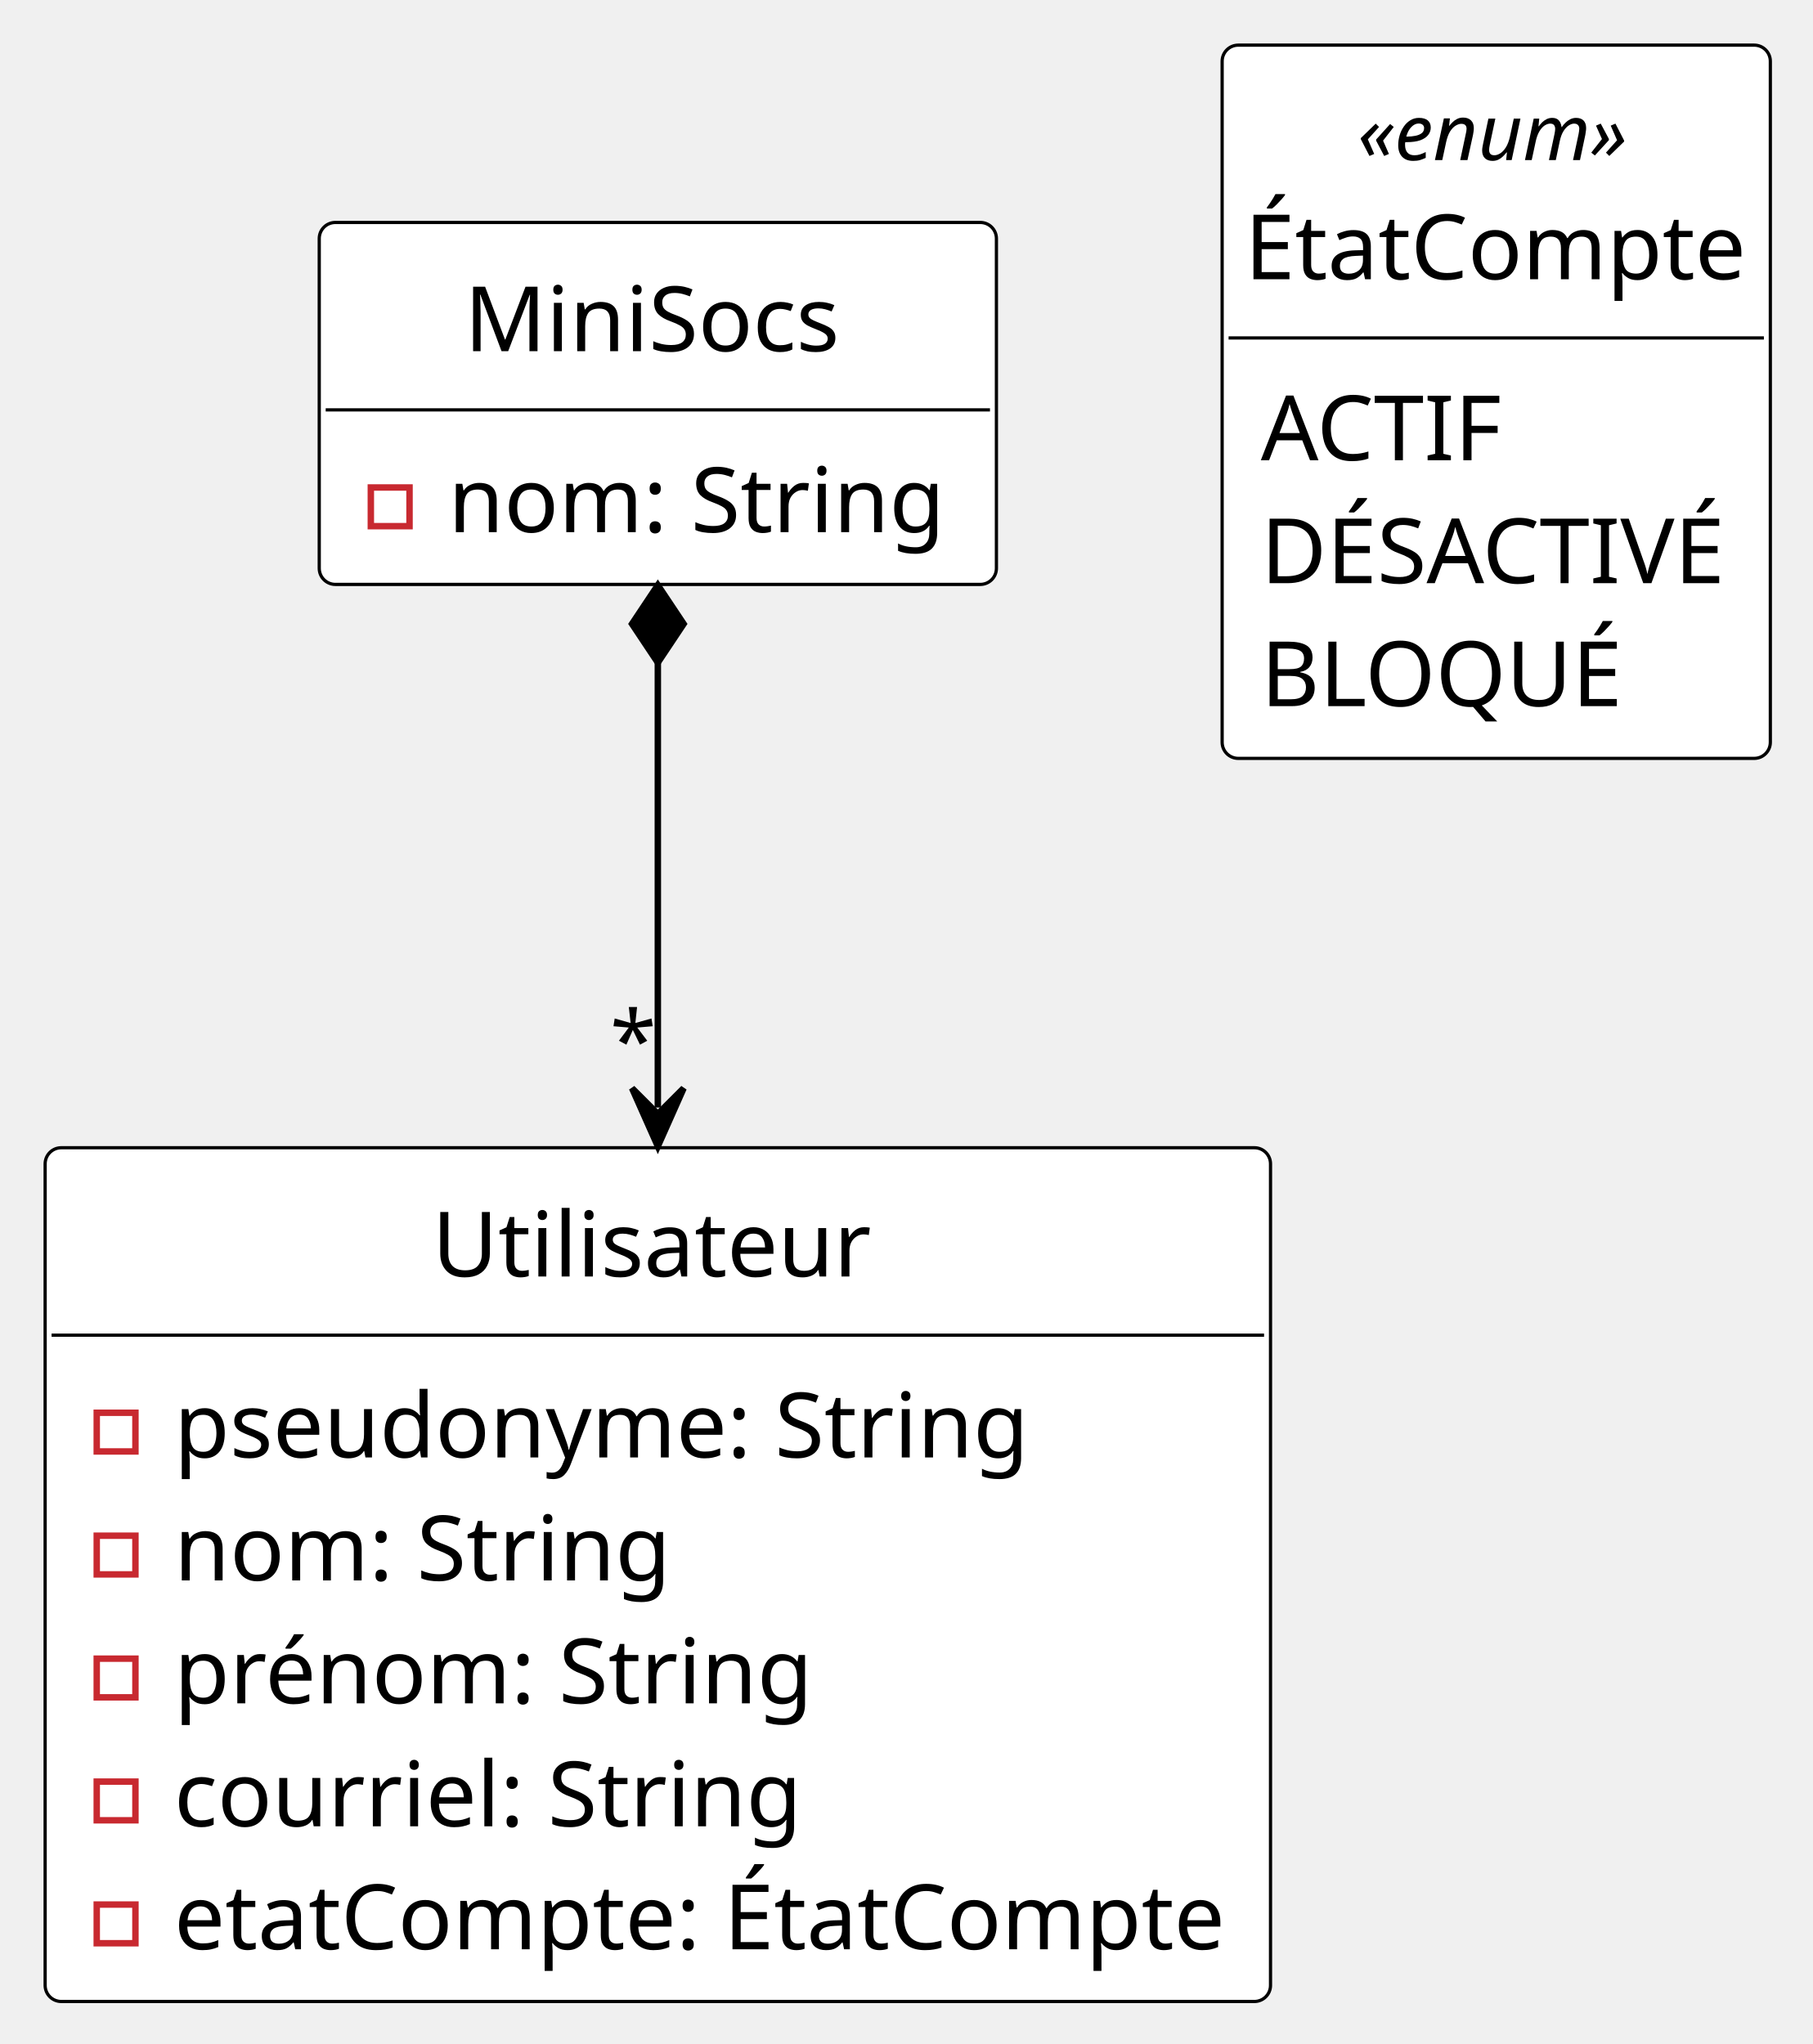
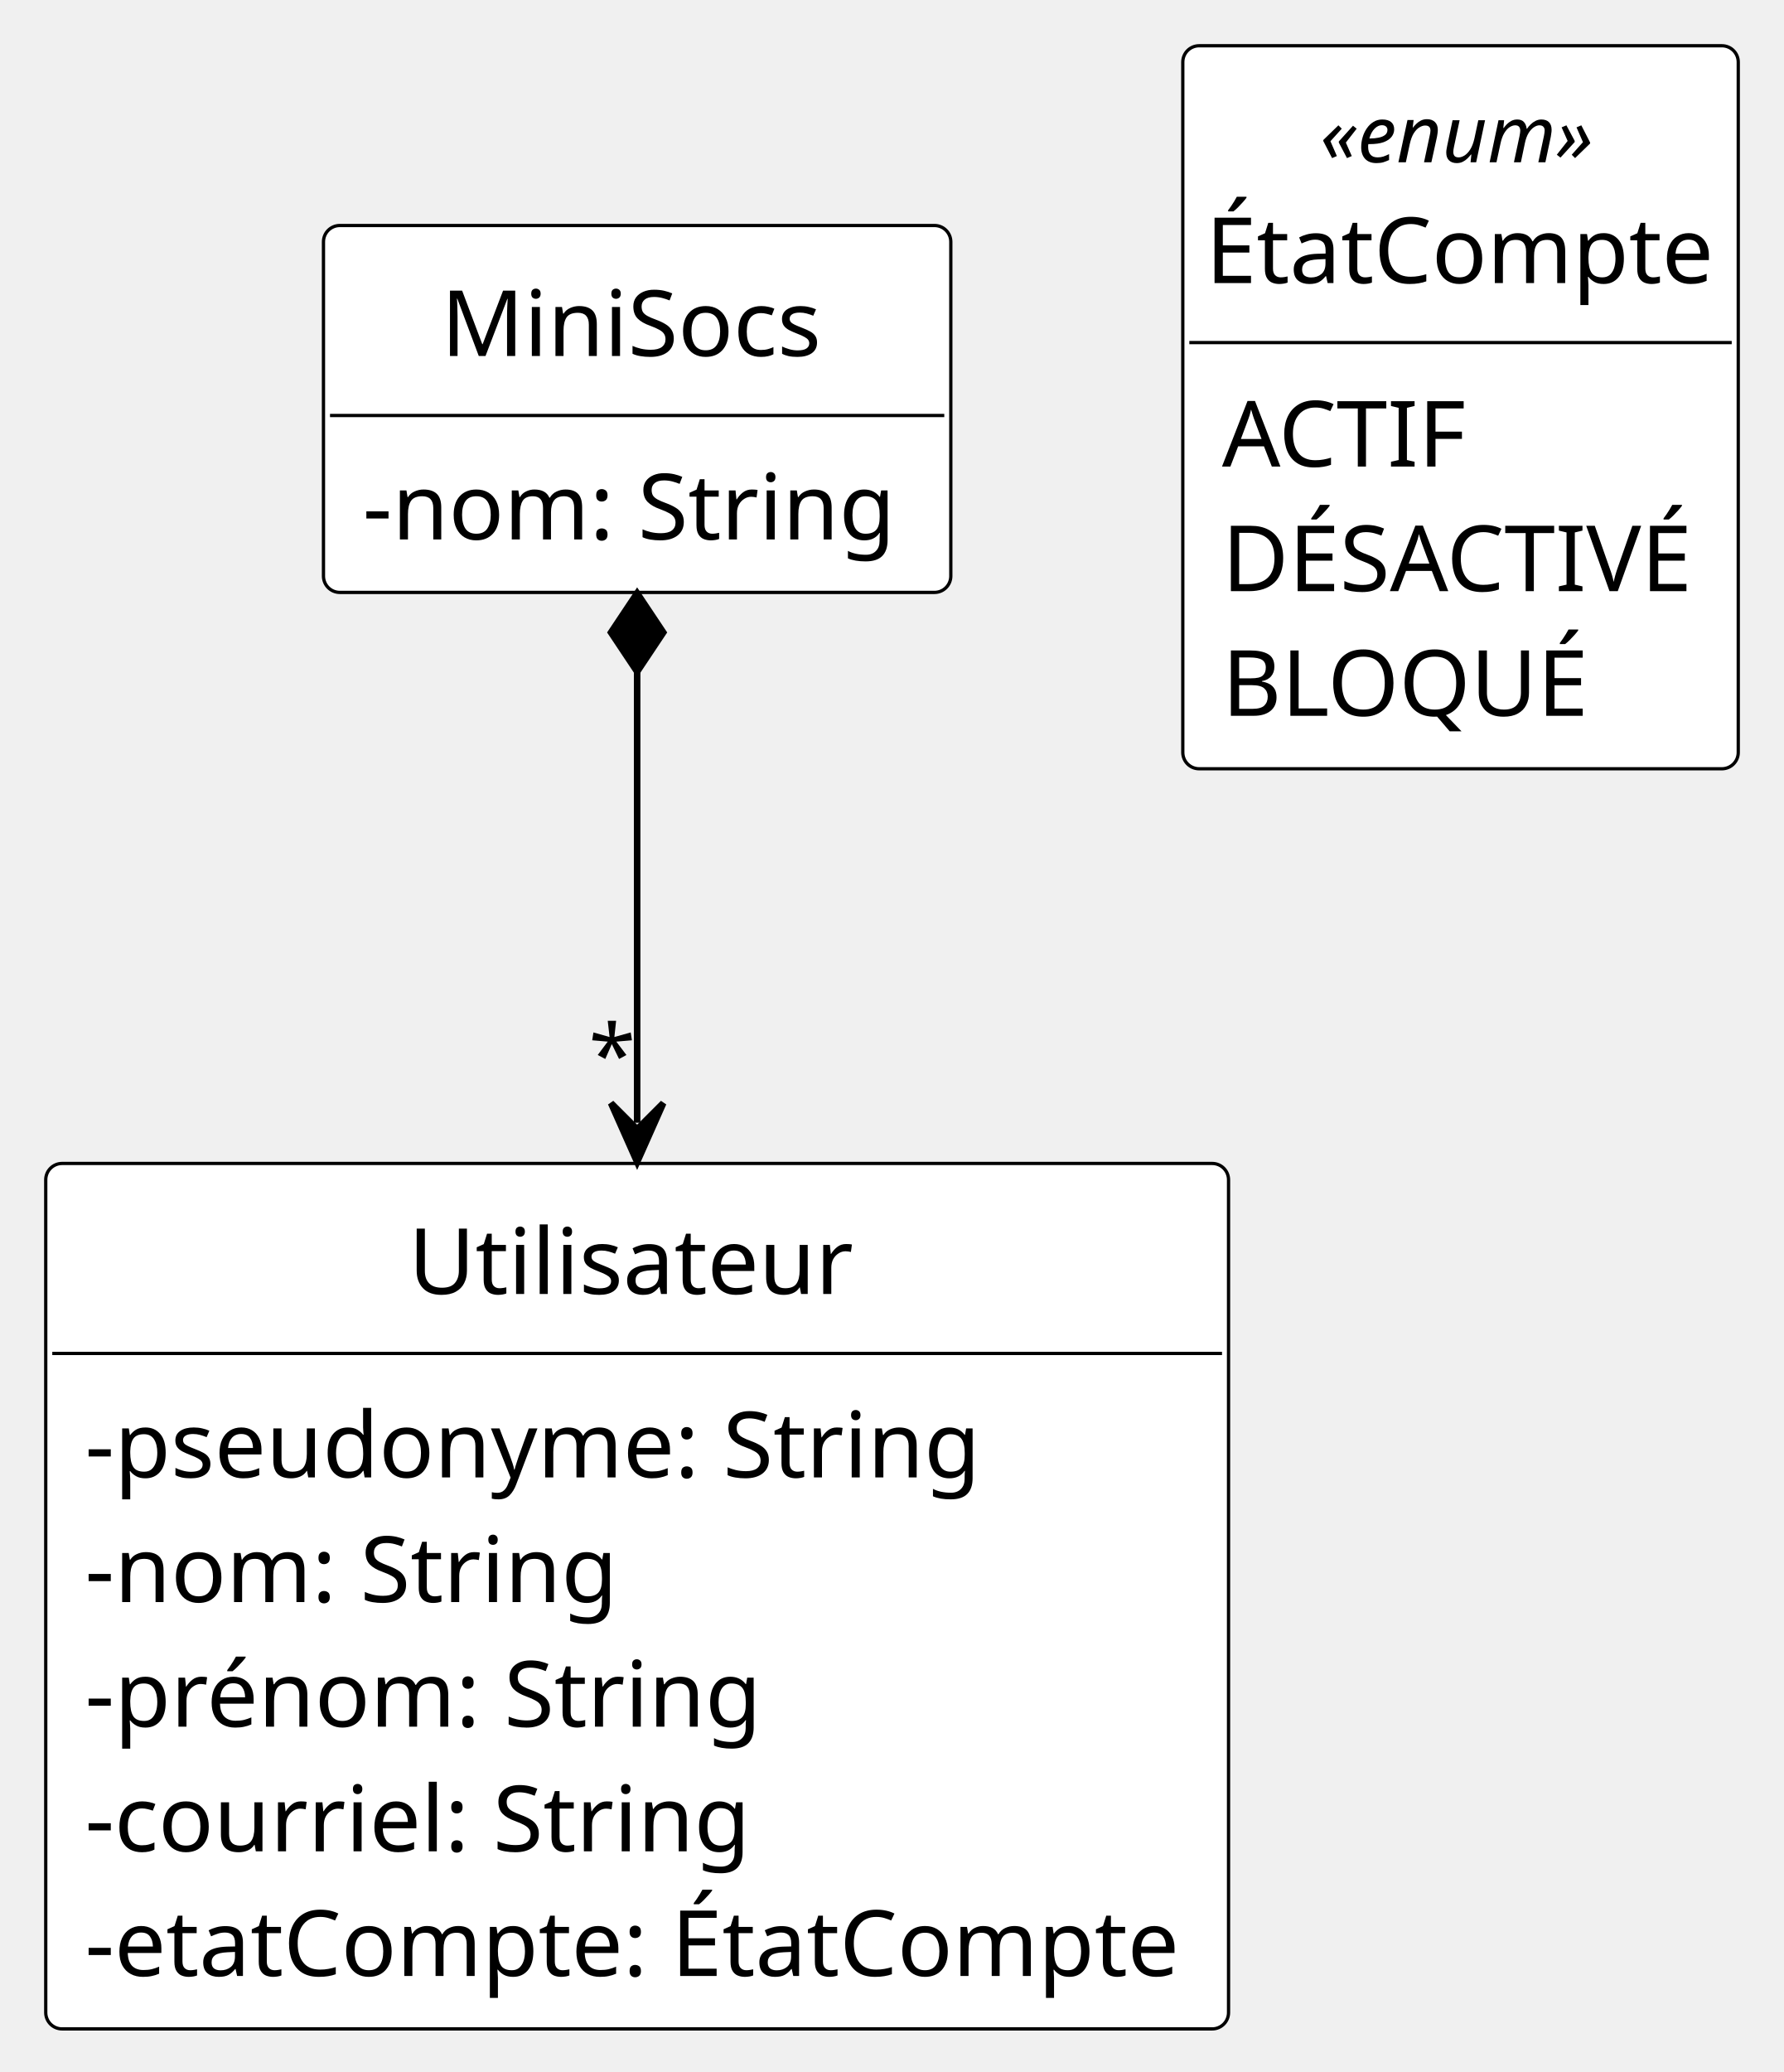
- <svg xmlns="http://www.w3.org/2000/svg" contentStyleType="text/css" height="317px" preserveAspectRatio="none" style="width:281px;height:317px;background:#FFFFFF;" version="1.1" viewBox="0 0 281 317" width="281px" zoomAndPan="magnify">
+ <svg xmlns="http://www.w3.org/2000/svg" contentStyleType="text/css" height="317px" preserveAspectRatio="none" style="width:273px;height:317px;background:#FFFFFF;" version="1.1" viewBox="0 0 273 317" width="273px" zoomAndPan="magnify">
  <defs />
  <g>
    <g id="elem_MiniSocs">
-       <rect codeLine="14" fill="#FFFFFF" height="56.136" id="MiniSocs" rx="2.5" ry="2.5" style="stroke:#000000;stroke-width:0.5;" width="105" x="49.5" y="34.5" />
-       <text fill="#000000" font-family="sans-serif" font-size="14" lengthAdjust="spacing" textLength="60" x="72" y="54.466">MiniSocs</text>
-       <line style="stroke:#000000;stroke-width:0.5;" x1="50.5" x2="153.5" y1="63.568" y2="63.568" />
-       <rect fill="none" height="6" style="stroke:#C82930;stroke-width:1.0;" width="6" x="57.5" y="75.602" />
-       <text fill="#000000" font-family="sans-serif" font-size="14" lengthAdjust="spacing" textLength="79" x="69.5" y="82.534">nom: String</text>
+       <rect codeLine="15" fill="#FFFFFF" height="56.136" id="MiniSocs" rx="2.5" ry="2.5" style="stroke:#000000;stroke-width:0.5;" width="96" x="49.5" y="34.5" />
+       <text fill="#000000" font-family="sans-serif" font-size="14" lengthAdjust="spacing" textLength="60" x="67.5" y="54.466">MiniSocs</text>
+       <line style="stroke:#000000;stroke-width:0.5;" x1="50.5" x2="144.5" y1="63.568" y2="63.568" />
+       <text fill="#000000" font-family="sans-serif" font-size="14" lengthAdjust="spacing" textLength="84" x="55.5" y="82.534">-nom: String</text>
    </g>
    <g id="elem_Utilisateur">
-       <rect codeLine="17" fill="#FFFFFF" height="132.407" id="Utilisateur" rx="2.5" ry="2.5" style="stroke:#000000;stroke-width:0.5;" width="190" x="7" y="178" />
-       <text fill="#000000" font-family="sans-serif" font-size="14" lengthAdjust="spacing" textLength="70" x="67" y="197.966">Utilisateur</text>
-       <line style="stroke:#000000;stroke-width:0.5;" x1="8" x2="196" y1="207.068" y2="207.068" />
-       <rect fill="none" height="6" style="stroke:#C82930;stroke-width:1.0;" width="6" x="15" y="219.102" />
-       <text fill="#000000" font-family="sans-serif" font-size="14" lengthAdjust="spacing" textLength="136" x="27" y="226.034">pseudonyme: String</text>
-       <rect fill="none" height="6" style="stroke:#C82930;stroke-width:1.0;" width="6" x="15" y="238.17" />
-       <text fill="#000000" font-family="sans-serif" font-size="14" lengthAdjust="spacing" textLength="79" x="27" y="245.102">nom: String</text>
-       <rect fill="none" height="6" style="stroke:#C82930;stroke-width:1.0;" width="6" x="15" y="257.238" />
-       <text fill="#000000" font-family="sans-serif" font-size="14" lengthAdjust="spacing" textLength="102" x="27" y="264.17">prénom: String</text>
-       <rect fill="none" height="6" style="stroke:#C82930;stroke-width:1.0;" width="6" x="15" y="276.306" />
-       <text fill="#000000" font-family="sans-serif" font-size="14" lengthAdjust="spacing" textLength="101" x="27" y="283.238">courriel: String</text>
-       <rect fill="none" height="6" style="stroke:#C82930;stroke-width:1.0;" width="6" x="15" y="295.373" />
-       <text fill="#000000" font-family="sans-serif" font-size="14" lengthAdjust="spacing" textLength="164" x="27" y="302.305">etatCompte: ÉtatCompte</text>
+       <rect codeLine="18" fill="#FFFFFF" height="132.407" id="Utilisateur" rx="2.5" ry="2.5" style="stroke:#000000;stroke-width:0.5;" width="181" x="7" y="178" />
+       <text fill="#000000" font-family="sans-serif" font-size="14" lengthAdjust="spacing" textLength="70" x="62.5" y="197.966">Utilisateur</text>
+       <line style="stroke:#000000;stroke-width:0.5;" x1="8" x2="187" y1="207.068" y2="207.068" />
+       <text fill="#000000" font-family="sans-serif" font-size="14" lengthAdjust="spacing" textLength="141" x="13" y="226.034">-pseudonyme: String</text>
+       <text fill="#000000" font-family="sans-serif" font-size="14" lengthAdjust="spacing" textLength="84" x="13" y="245.102">-nom: String</text>
+       <text fill="#000000" font-family="sans-serif" font-size="14" lengthAdjust="spacing" textLength="107" x="13" y="264.17">-prénom: String</text>
+       <text fill="#000000" font-family="sans-serif" font-size="14" lengthAdjust="spacing" textLength="106" x="13" y="283.238">-courriel: String</text>
+       <text fill="#000000" font-family="sans-serif" font-size="14" lengthAdjust="spacing" textLength="169" x="13" y="302.305">-etatCompte: ÉtatCompte</text>
    </g>
    <g id="elem_ÉtatCompte">
-       <rect codeLine="24" fill="#FFFFFF" height="110.616" id="ÉtatCompte" rx="2.5" ry="2.5" style="stroke:#000000;stroke-width:0.5;" width="85" x="189.5" y="7" />
-       <text fill="#000000" font-family="sans-serif" font-size="12" font-style="italic" lengthAdjust="spacing" textLength="43" x="210.5" y="24.828">«enum»</text>
-       <text fill="#000000" font-family="sans-serif" font-size="14" lengthAdjust="spacing" textLength="78" x="193" y="43.31">ÉtatCompte</text>
-       <line style="stroke:#000000;stroke-width:0.5;" x1="190.5" x2="273.5" y1="52.412" y2="52.412" />
-       <text fill="#000000" font-family="sans-serif" font-size="14" lengthAdjust="spacing" textLength="38" x="195.5" y="71.378">ACTIF</text>
-       <text fill="#000000" font-family="sans-serif" font-size="14" lengthAdjust="spacing" textLength="73" x="195.5" y="90.446">DÉSACTIVÉ</text>
-       <text fill="#000000" font-family="sans-serif" font-size="14" lengthAdjust="spacing" textLength="56" x="195.5" y="109.514">BLOQUÉ</text>
+       <rect codeLine="25" fill="#FFFFFF" height="110.616" id="ÉtatCompte" rx="2.5" ry="2.5" style="stroke:#000000;stroke-width:0.5;" width="85" x="181" y="7" />
+       <text fill="#000000" font-family="sans-serif" font-size="12" font-style="italic" lengthAdjust="spacing" textLength="43" x="202" y="24.828">«enum»</text>
+       <text fill="#000000" font-family="sans-serif" font-size="14" lengthAdjust="spacing" textLength="78" x="184.5" y="43.31">ÉtatCompte</text>
+       <line style="stroke:#000000;stroke-width:0.5;" x1="182" x2="265" y1="52.412" y2="52.412" />
+       <text fill="#000000" font-family="sans-serif" font-size="14" lengthAdjust="spacing" textLength="38" x="187" y="71.378">ACTIF</text>
+       <text fill="#000000" font-family="sans-serif" font-size="14" lengthAdjust="spacing" textLength="73" x="187" y="90.446">DÉSACTIVÉ</text>
+       <text fill="#000000" font-family="sans-serif" font-size="14" lengthAdjust="spacing" textLength="56" x="187" y="109.514">BLOQUÉ</text>
    </g>
    <g id="link_MiniSocs_Utilisateur">
-       <path codeLine="31" d="M102,102.76 C102,125.81 102,141.77 102,171.77 " fill="none" id="MiniSocs-Utilisateur" style="stroke:#000000;stroke-width:1.0;" />
-       <polygon fill="#000000" points="102,90.76,98,96.76,102,102.76,106,96.76,102,90.76" style="stroke:#000000;stroke-width:1.0;" />
-       <polygon fill="#000000" points="102,177.77,106,168.77,102,172.77,98,168.77,102,177.77" style="stroke:#000000;stroke-width:1.0;" />
-       <text fill="#000000" font-family="sans-serif" font-size="13" lengthAdjust="spacing" textLength="7" x="94.595" y="166.044">*</text>
+       <path codeLine="32" d="M97.5,102.76 C97.5,125.81 97.5,141.77 97.5,171.77 " fill="none" id="MiniSocs-Utilisateur" style="stroke:#000000;stroke-width:1.0;" />
+       <polygon fill="#000000" points="97.5,90.76,93.5,96.76,97.5,102.76,101.5,96.76,97.5,90.76" style="stroke:#000000;stroke-width:1.0;" />
+       <polygon fill="#000000" points="97.5,177.77,101.5,168.77,97.5,172.77,93.5,168.77,97.5,177.77" style="stroke:#000000;stroke-width:1.0;" />
+       <text fill="#000000" font-family="sans-serif" font-size="13" lengthAdjust="spacing" textLength="7" x="90.095" y="166.044">*</text>
    </g>
  </g>
</svg>
